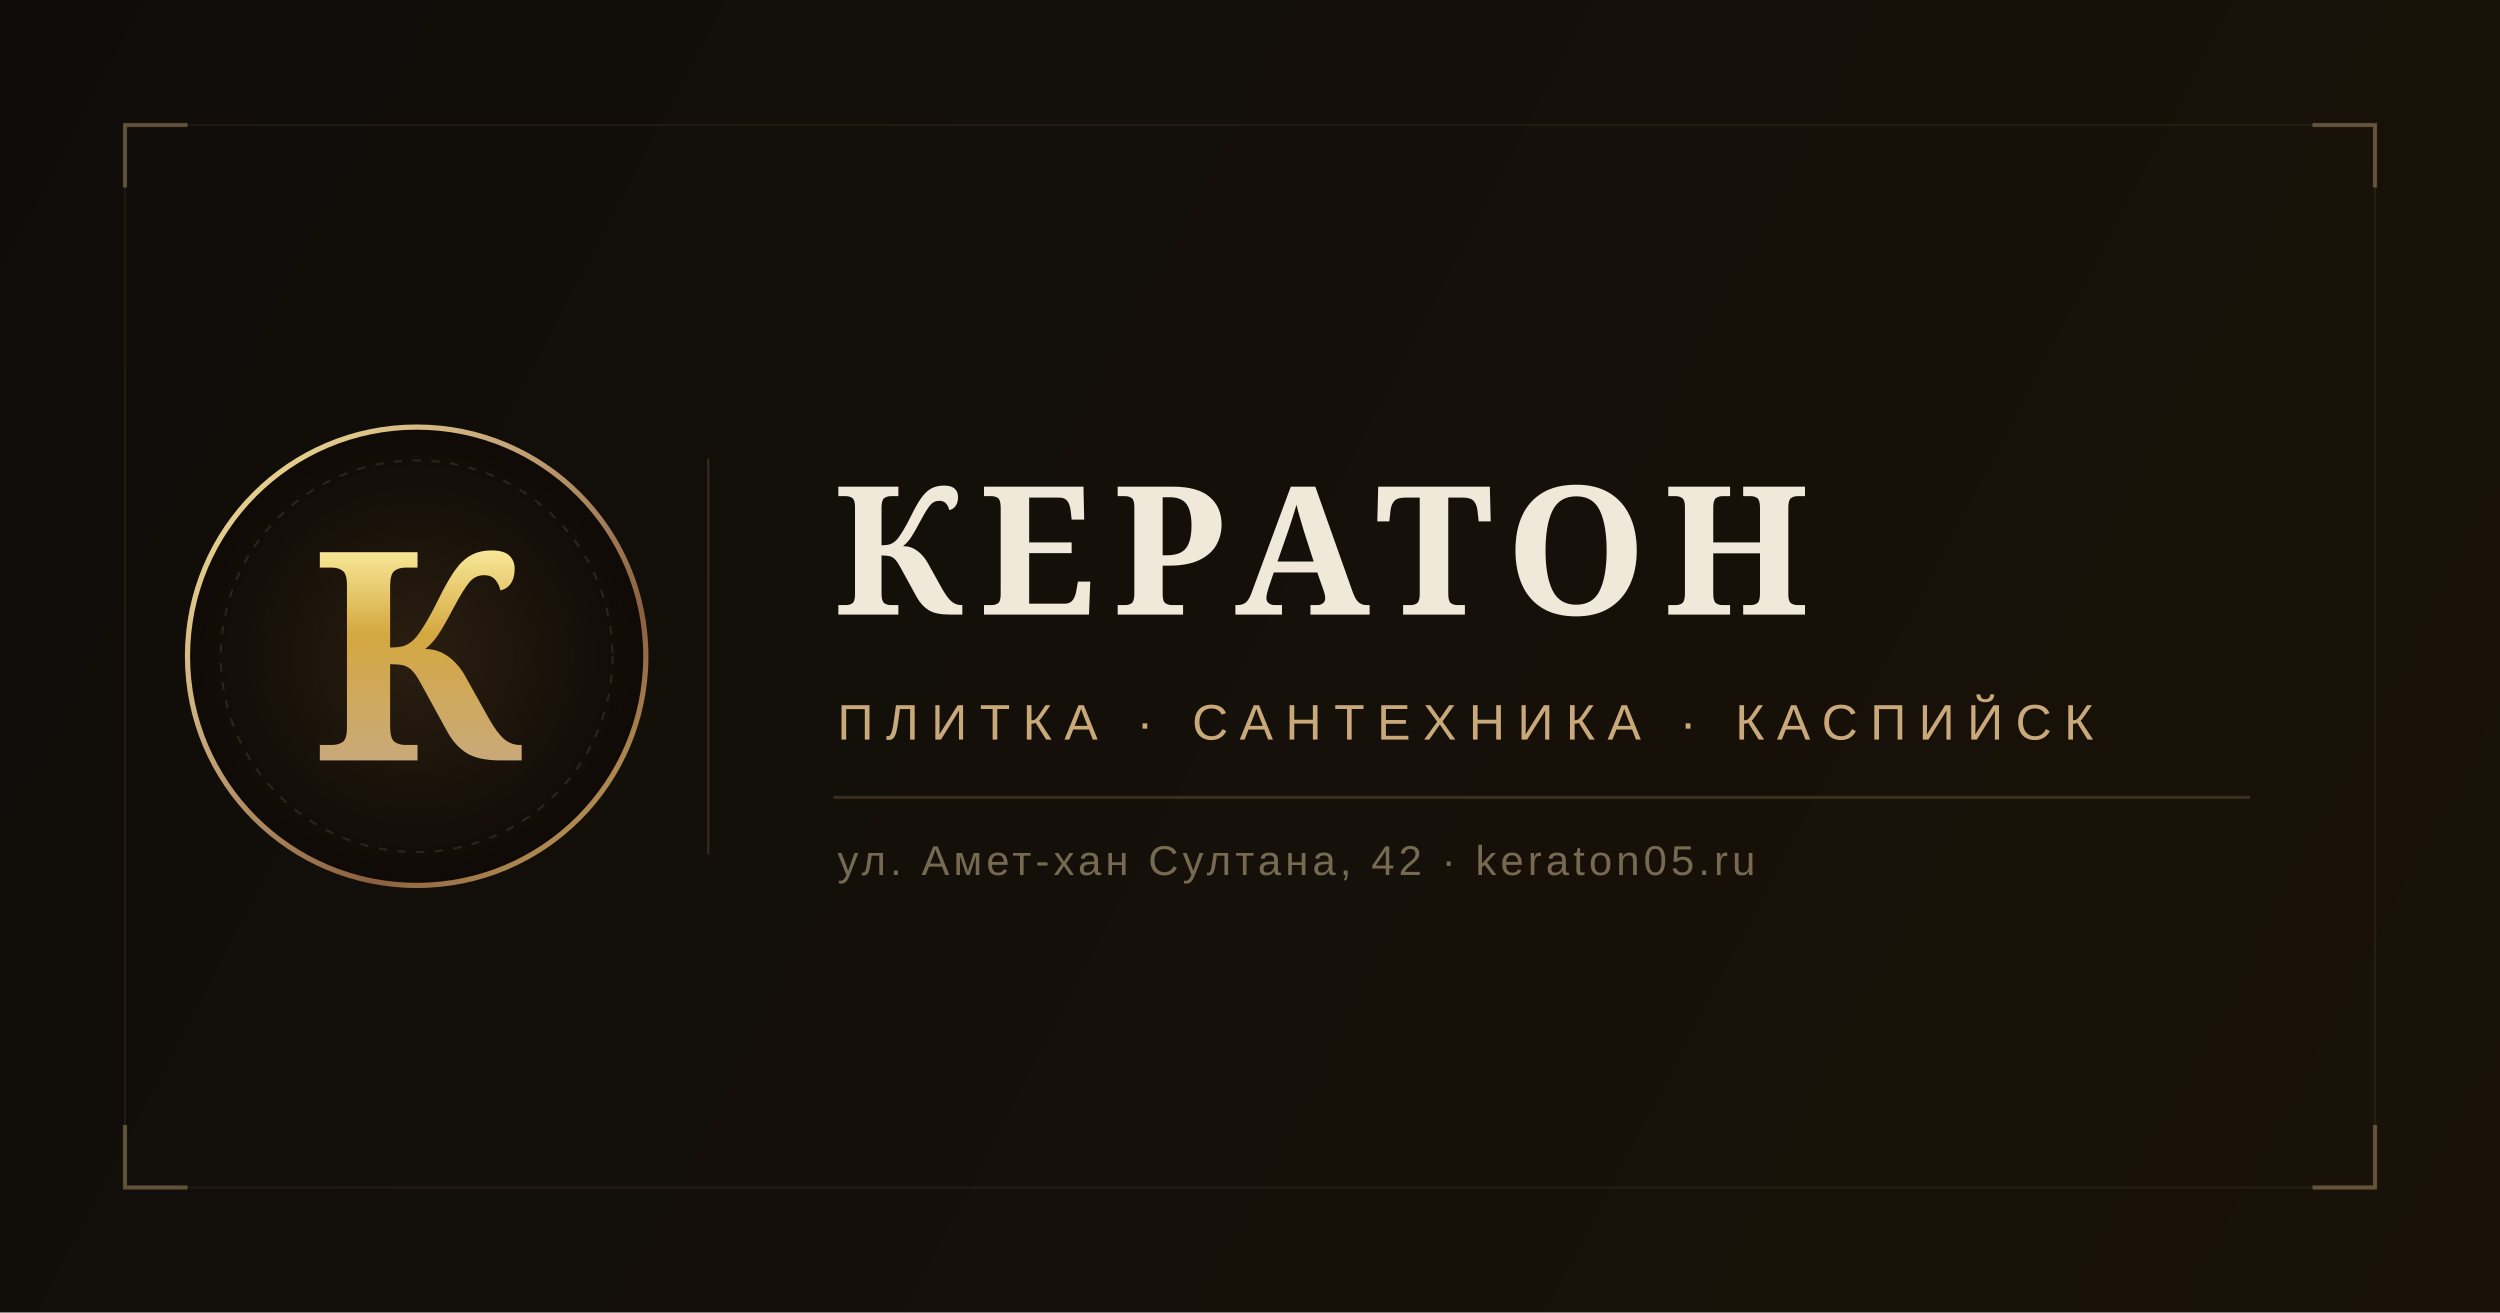
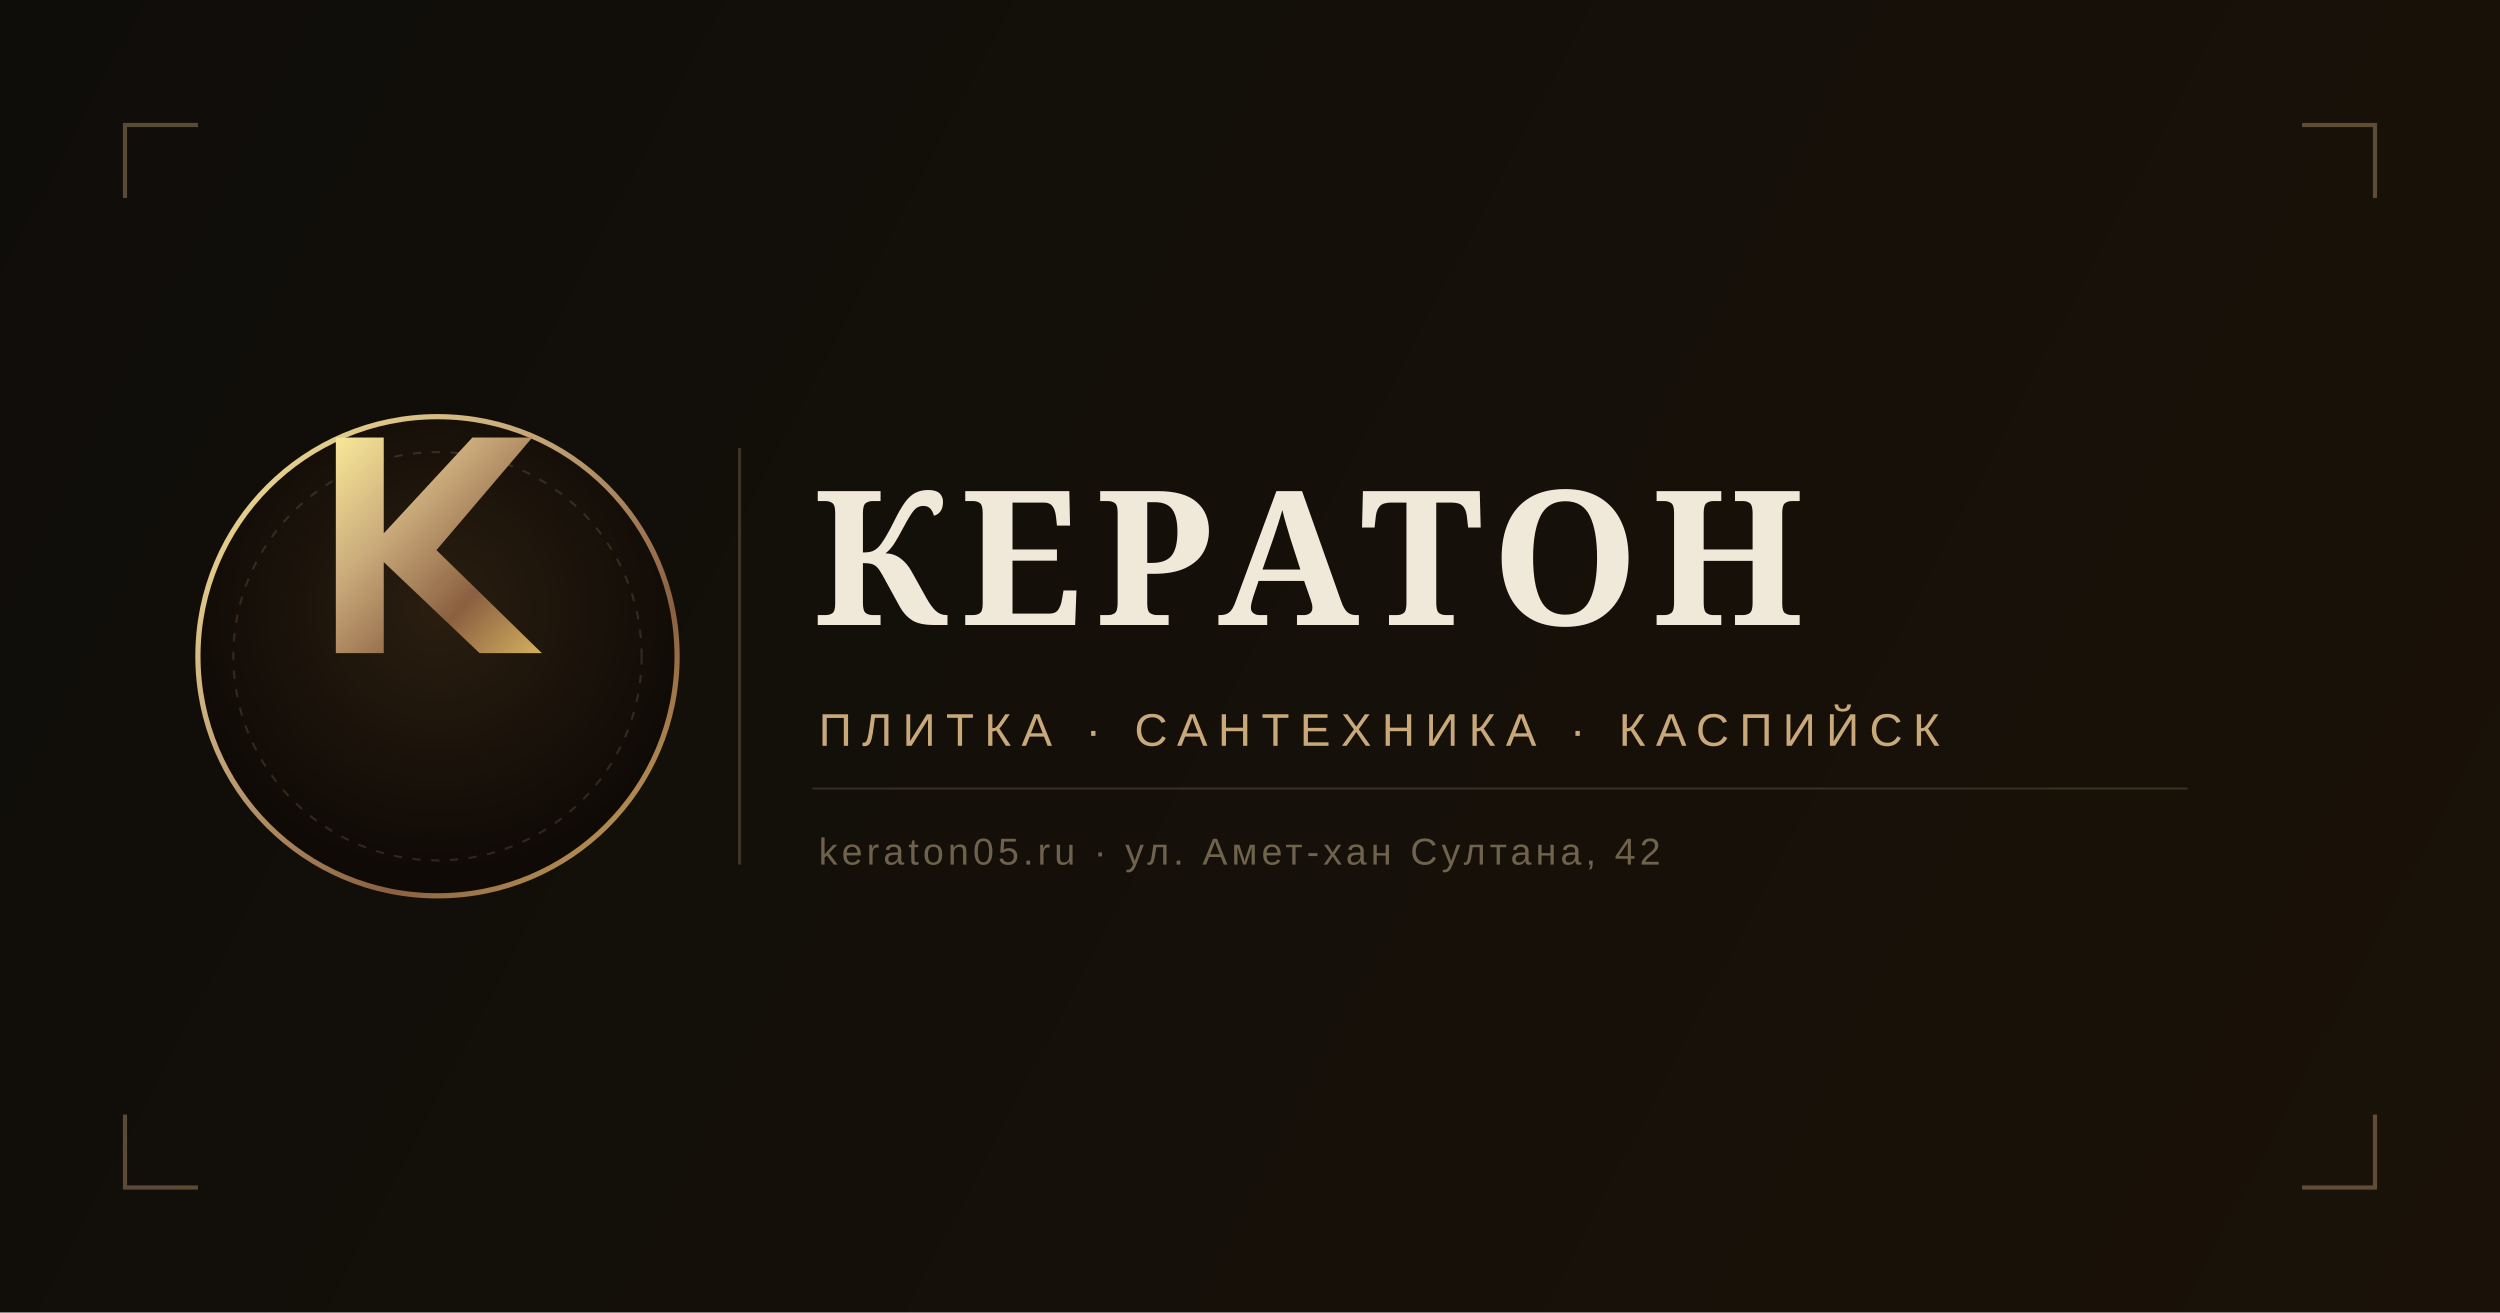
<svg xmlns="http://www.w3.org/2000/svg" viewBox="0 0 1200 630" width="1200" height="630">
  <defs>
    <linearGradient id="bg" x1="0" y1="0" x2="1200" y2="630" gradientUnits="userSpaceOnUse">
      <stop offset="0%" stop-color="#0f0d0a" />
      <stop offset="100%" stop-color="#1a1208" />
    </linearGradient>
-     <linearGradient id="gold" x1="0" y1="0" x2="1" y2="1">
+     <linearGradient id="gold" x1="0%" y1="0%" x2="100%" y2="100%">
      <stop offset="0%" stop-color="#f8e898" />
      <stop offset="35%" stop-color="#c9a97a" />
      <stop offset="70%" stop-color="#8a6040" />
      <stop offset="100%" stop-color="#d4b060" />
    </linearGradient>
-     <linearGradient id="kGold" x1="0" y1="0" x2="0" y2="1">
-       <stop offset="0%" stop-color="#f8e898" />
-       <stop offset="40%" stop-color="#d4a840" />
-       <stop offset="100%" stop-color="#c9a97a" />
-     </linearGradient>
-     <radialGradient id="glow" cx="50%" cy="50%" r="50%">
-       <stop offset="0%" stop-color="#2a1e10" stop-opacity="1" />
-       <stop offset="100%" stop-color="#0f0a06" stop-opacity="1" />
+     <radialGradient id="bgGlow" cx="50%" cy="40%" r="55%">
+       <stop offset="0%" stop-color="#2a1e10" />
+       <stop offset="100%" stop-color="#0f0a06" />
    </radialGradient>
  </defs>
  <rect width="1200" height="630" fill="url(#bg)" />
-   <line x1="60" y1="60" x2="1140" y2="60" stroke="rgba(201,169,122,0.08)" stroke-width="1" />
-   <line x1="60" y1="570" x2="1140" y2="570" stroke="rgba(201,169,122,0.08)" stroke-width="1" />
-   <line x1="60" y1="60" x2="60" y2="570" stroke="rgba(201,169,122,0.08)" stroke-width="1" />
-   <line x1="1140" y1="60" x2="1140" y2="570" stroke="rgba(201,169,122,0.08)" stroke-width="1" />
-   <path d="M60,90 L60,60 L90,60" stroke="rgba(201,169,122,0.4)" stroke-width="2" fill="none" />
-   <path d="M1110,60 L1140,60 L1140,90" stroke="rgba(201,169,122,0.4)" stroke-width="2" fill="none" />
-   <path d="M60,540 L60,570 L90,570" stroke="rgba(201,169,122,0.4)" stroke-width="2" fill="none" />
-   <path d="M1110,570 L1140,570 L1140,540" stroke="rgba(201,169,122,0.4)" stroke-width="2" fill="none" />
-   <circle cx="200" cy="315" r="110" fill="url(#glow)" />
-   <circle cx="200" cy="315" r="110" fill="none" stroke="url(#gold)" stroke-width="2.5" />
-   <circle cx="200" cy="315" r="94" fill="none" stroke="rgba(201,169,122,0.15)" stroke-width="1" stroke-dasharray="4 5" />
-   <text x="200" y="365" text-anchor="middle" font-family="Georgia, serif" font-size="140" font-weight="900" fill="url(#kGold)">К</text>
-   <line x1="340" y1="220" x2="340" y2="410" stroke="rgba(201,169,122,0.2)" stroke-width="1" />
-   <text x="400" y="295" font-family="Georgia, serif" font-size="86" font-weight="700" fill="#f0e8d8" letter-spacing="8">КЕРАТОН</text>
-   <text x="402" y="355" font-family="Arial, sans-serif" font-size="24" font-weight="400" fill="#c9a97a" letter-spacing="6">ПЛИТКА · САНТЕХНИКА · КАСПИЙСК</text>
-   <text x="402" y="420" font-family="Arial, sans-serif" font-size="20" fill="rgba(160,144,112,0.7)" letter-spacing="2">ул. Амет-хан Султана, 42 · keraton05.ru</text>
-   <rect x="400" y="382" width="680" height="1.5" fill="rgba(201,169,122,0.2)" />
+   <path d="M60,95 L60,60 L95,60" stroke="rgba(201,169,122,0.4)" stroke-width="2" fill="none" />
+   <path d="M1105,60 L1140,60 L1140,95" stroke="rgba(201,169,122,0.4)" stroke-width="2" fill="none" />
+   <path d="M60,535 L60,570 L95,570" stroke="rgba(201,169,122,0.4)" stroke-width="2" fill="none" />
+   <path d="M1105,570 L1140,570 L1140,535" stroke="rgba(201,169,122,0.4)" stroke-width="2" fill="none" />
+   <circle cx="210" cy="315" r="115" fill="url(#bgGlow)" />
+   <circle cx="210" cy="315" r="115" fill="none" stroke="url(#gold)" stroke-width="2.5" />
+   <circle cx="210" cy="315" r="98" fill="none" stroke="rgba(201,169,122,0.18)" stroke-width="1" stroke-dasharray="4 5" />
+   <g transform="translate(152,210) scale(1.15)" fill="url(#gold)">
+     <path d="M8,0 L8,90 L28,90 L28,52 L68,90 L94,90 L50,47 L90,0 L65,0 L28,40 L28,0 Z" />
+   </g>
+   <line x1="355" y1="215" x2="355" y2="415" stroke="rgba(201,169,122,0.25)" stroke-width="1.5" />
+   <text x="390" y="300" font-family="Georgia,serif" font-size="90" font-weight="700" fill="#f0e8d8" letter-spacing="6">КЕРАТОН</text>
+   <text x="393" y="358" font-family="Arial,sans-serif" font-size="22" fill="#c9a97a" letter-spacing="5">ПЛИТКА · САНТЕХНИКА · КАСПИЙСК</text>
+   <rect x="390" y="378" width="660" height="1" fill="rgba(201,169,122,0.2)" />
+   <text x="393" y="415" font-family="Arial,sans-serif" font-size="18" fill="rgba(160,144,112,0.65)" letter-spacing="2">keraton05.ru · ул. Амет-хан Султана, 42</text>
</svg>
